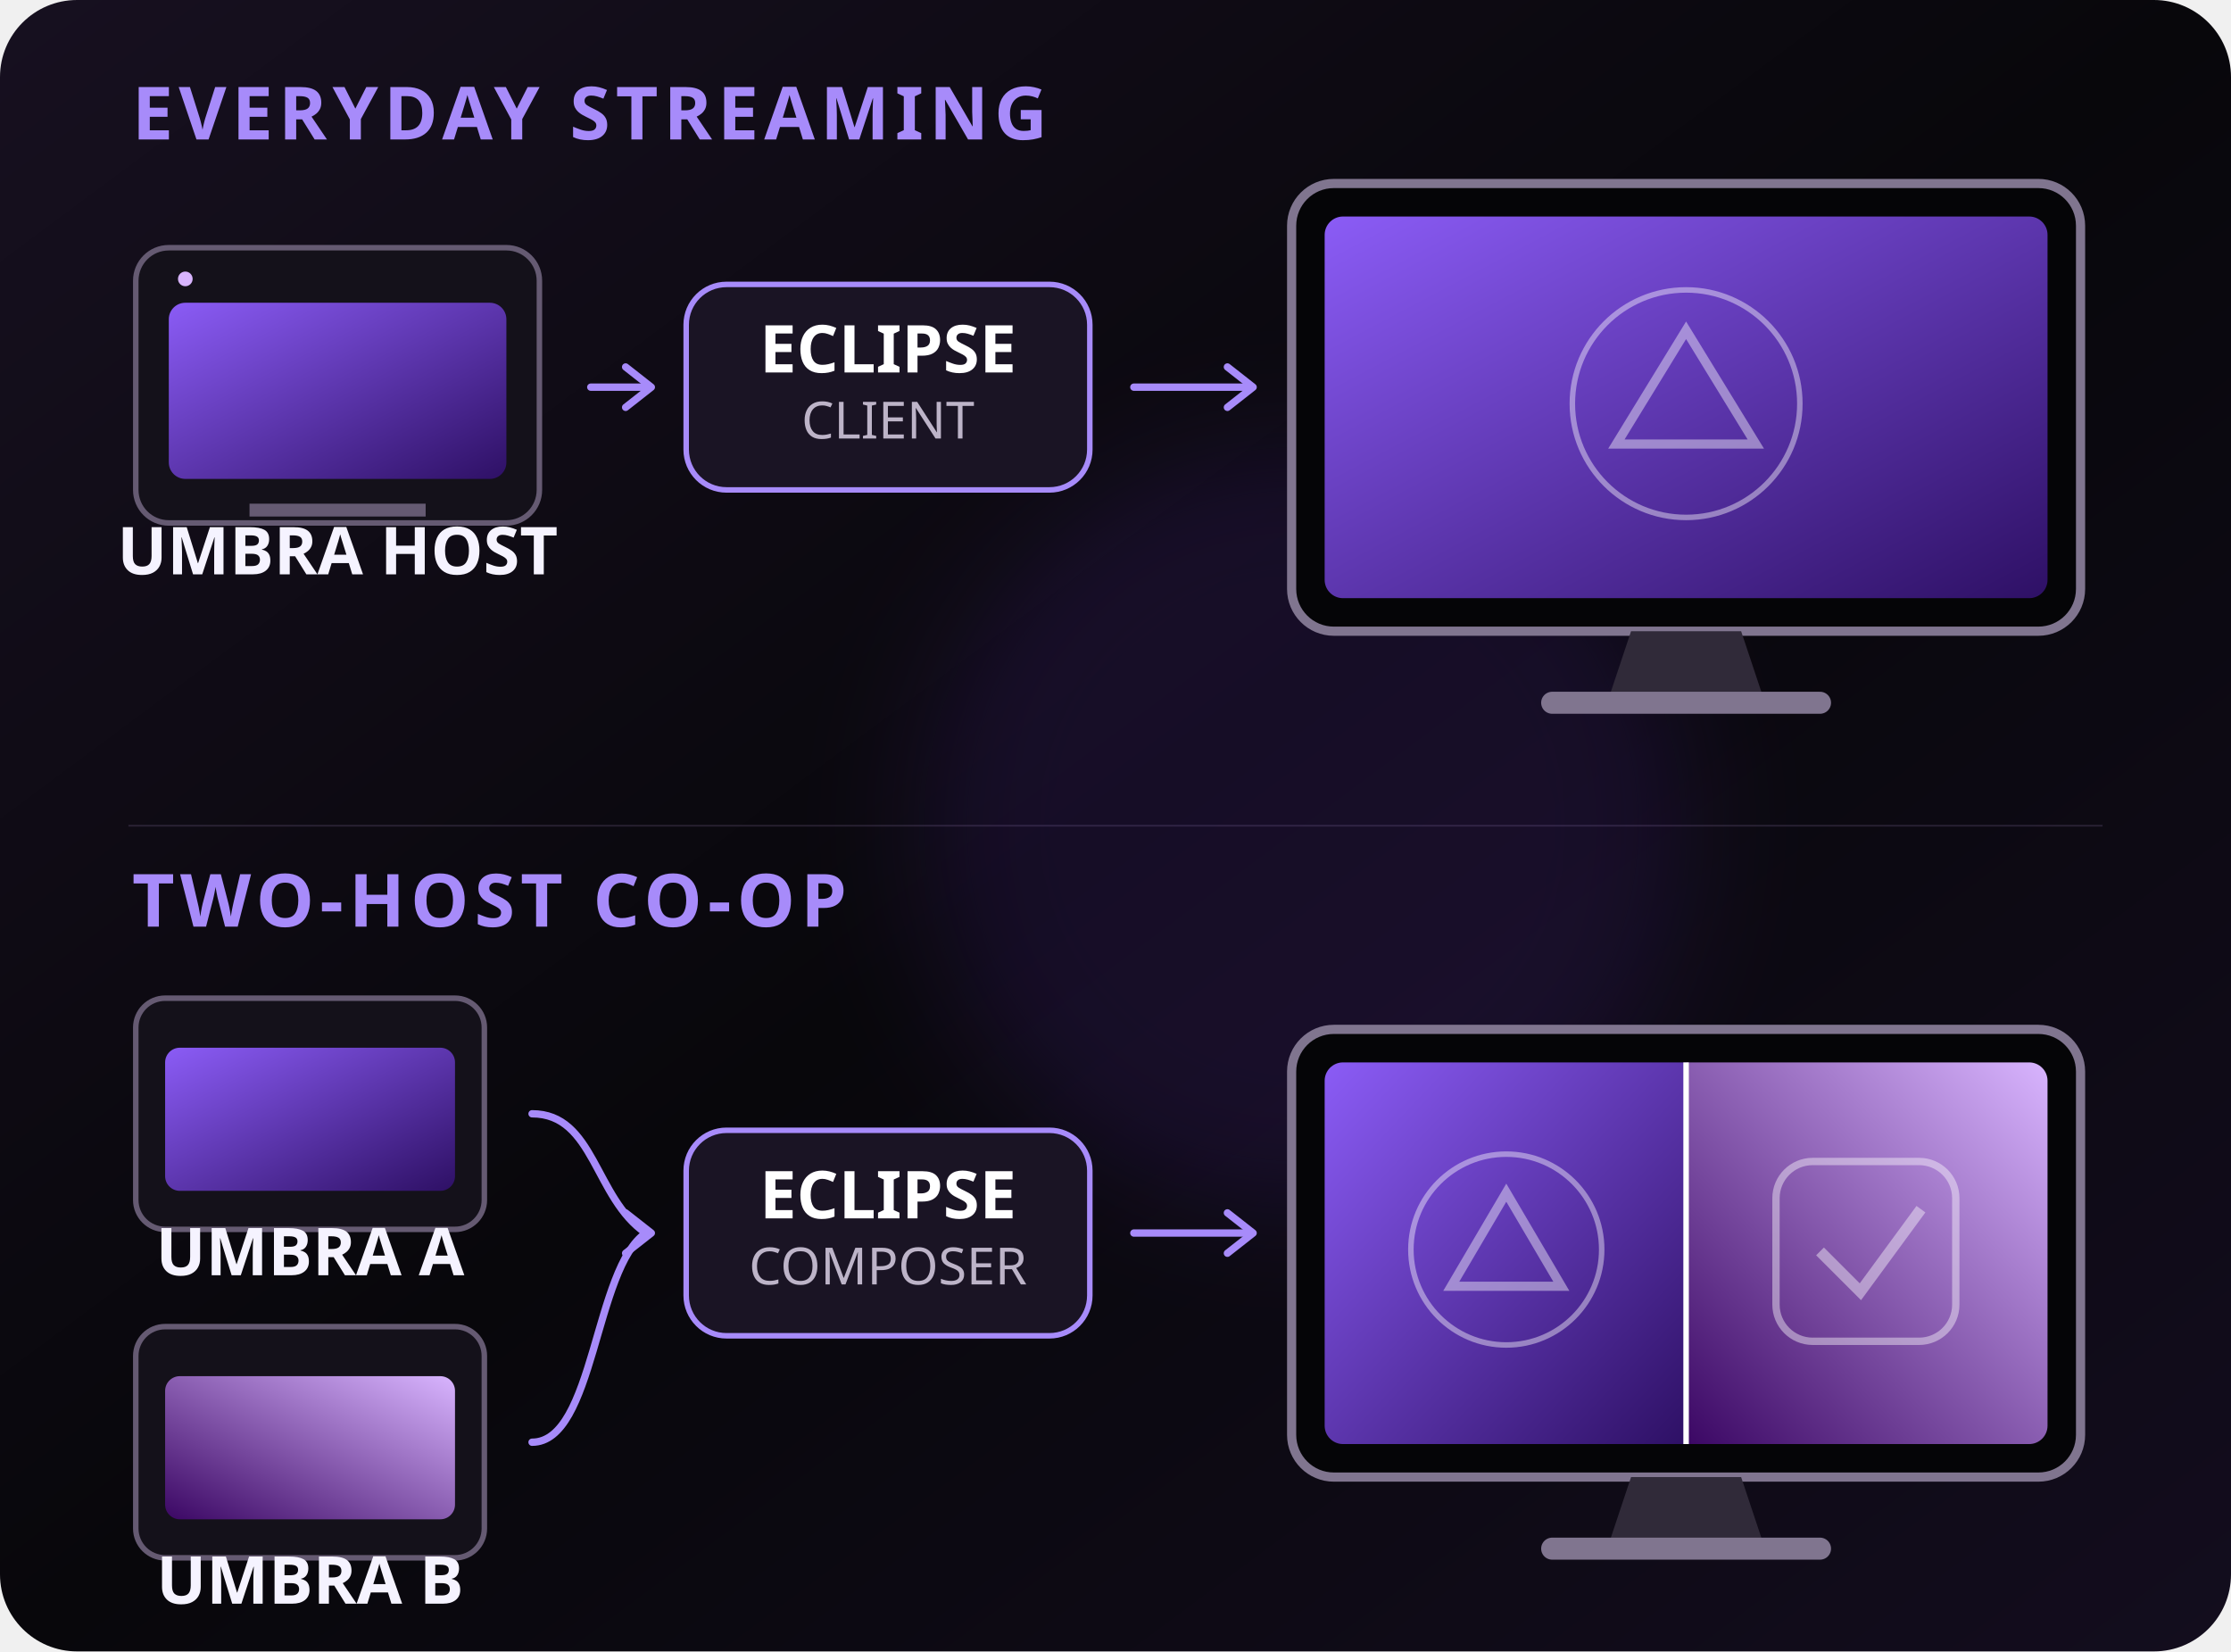
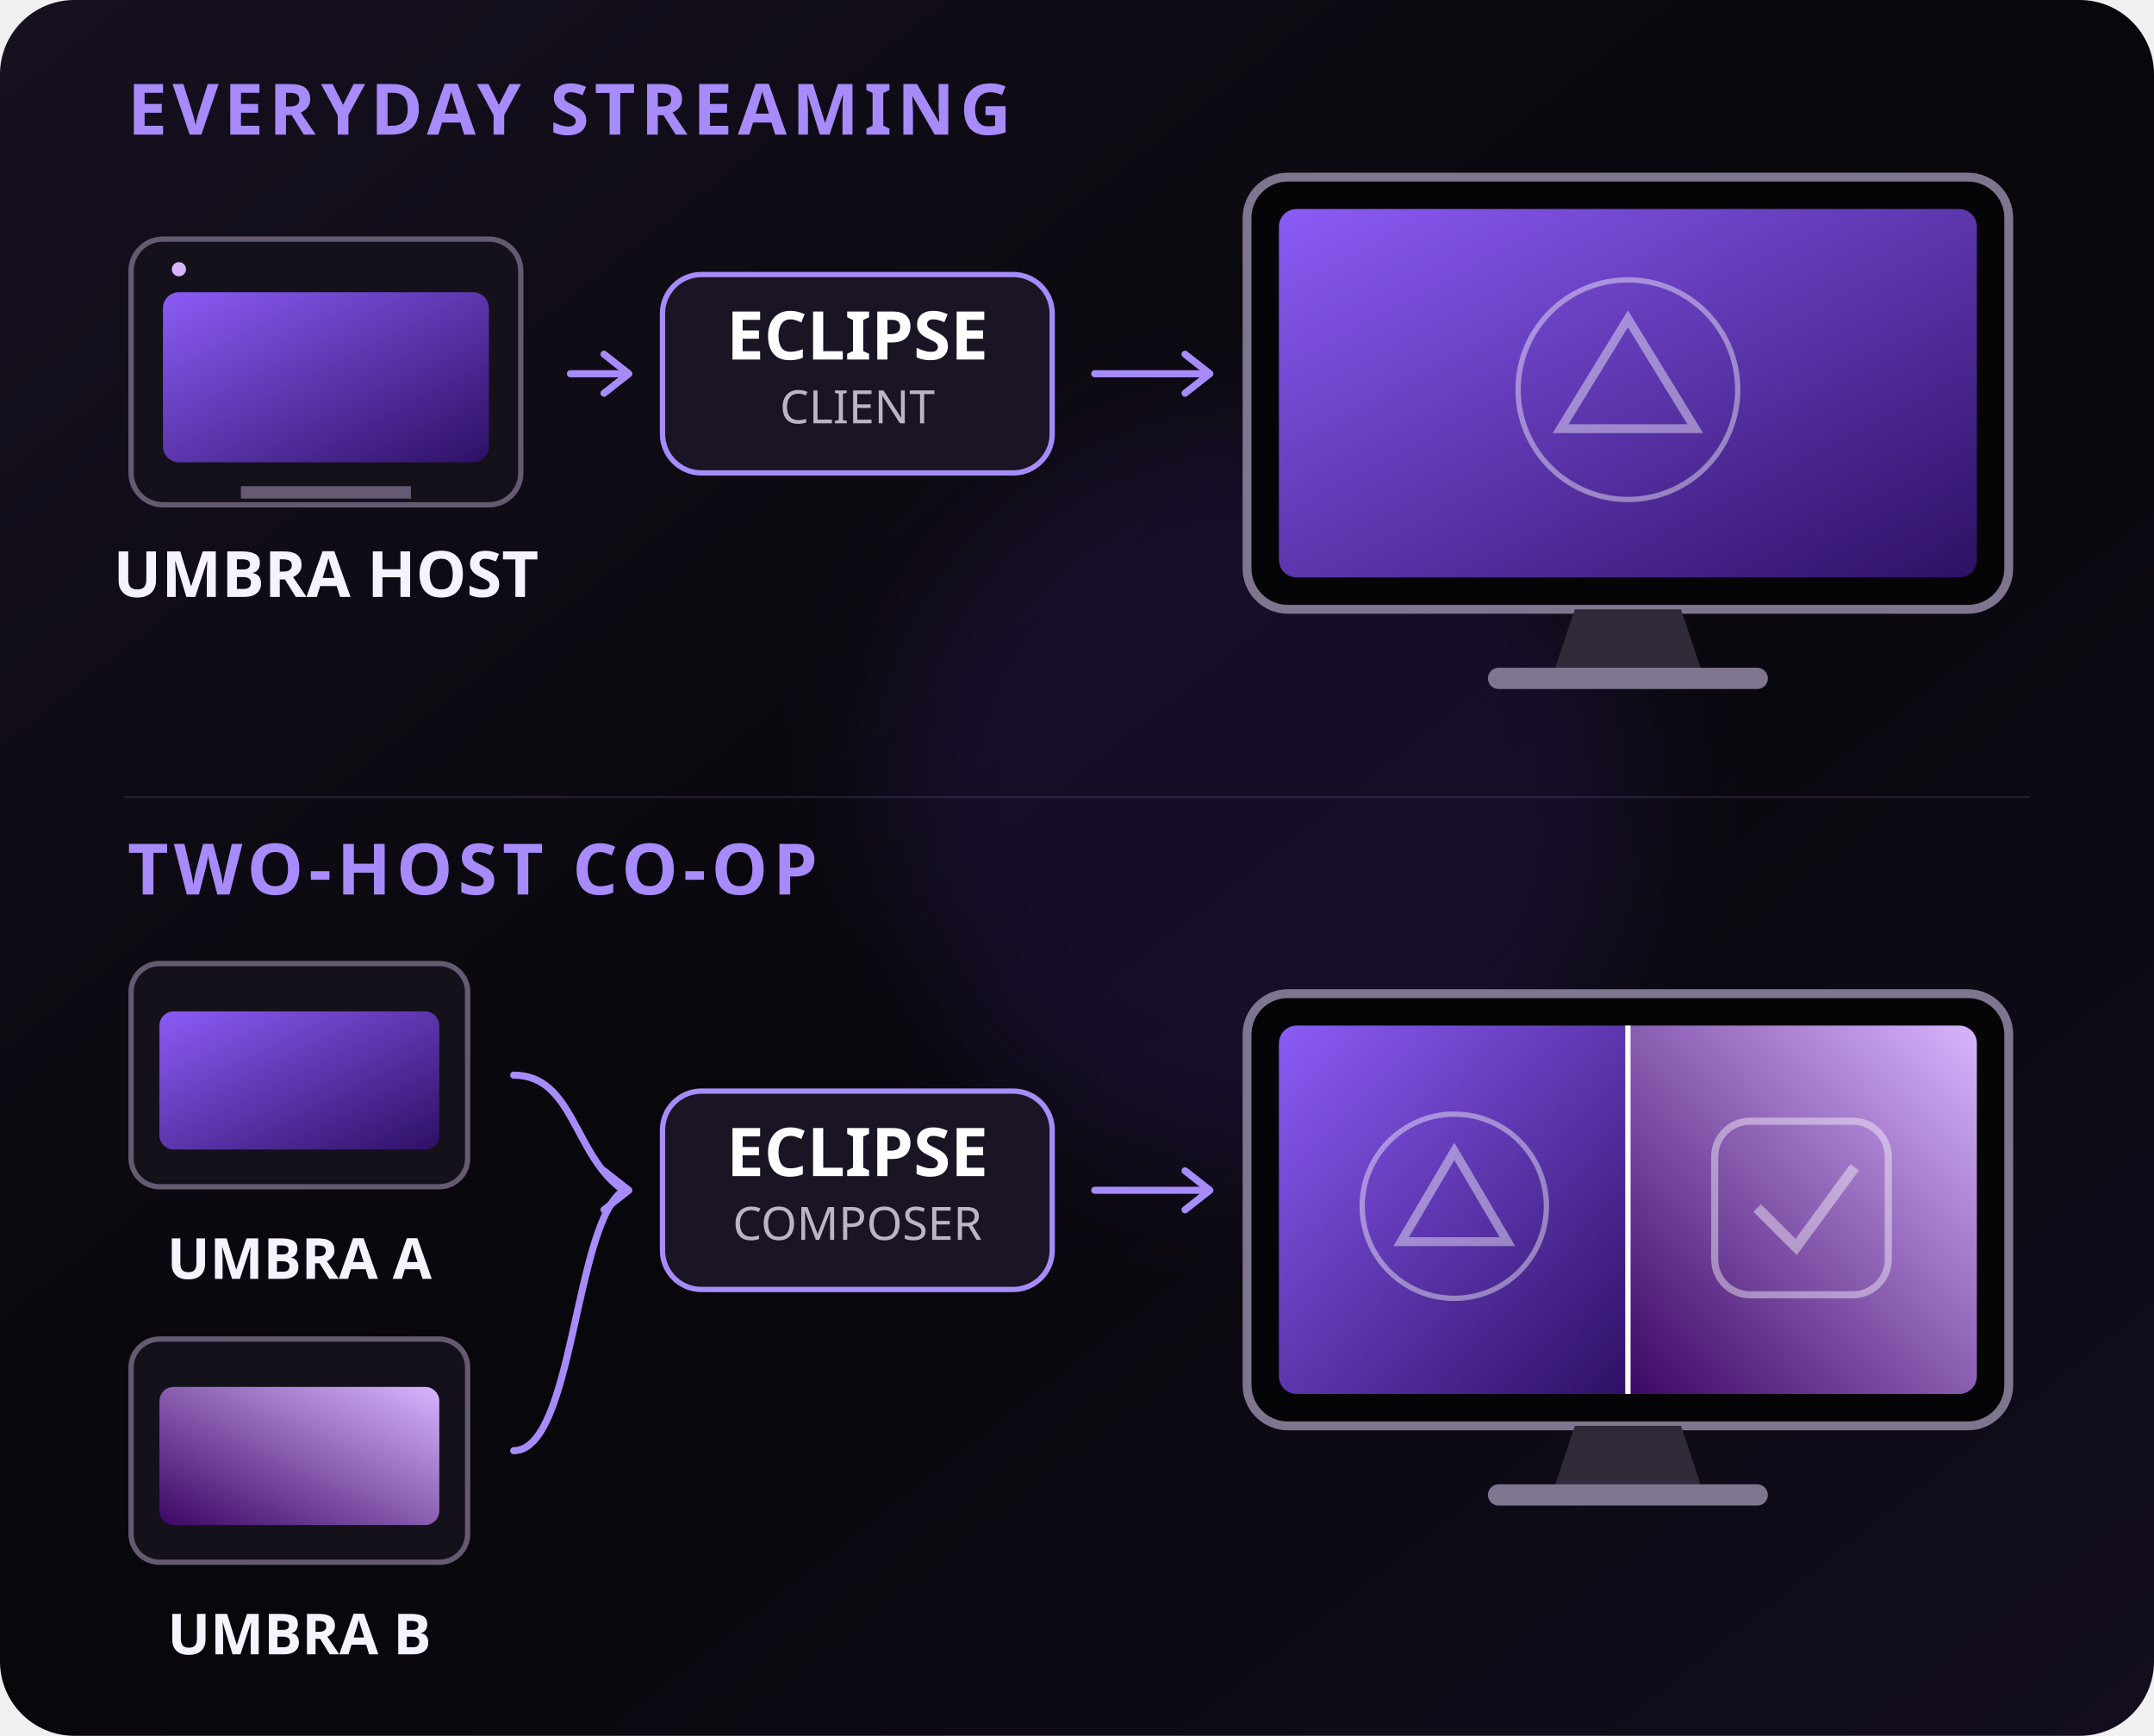
- <svg xmlns="http://www.w3.org/2000/svg" viewBox="0 0 1216 900" role="img" aria-labelledby="title desc">
+ <svg xmlns="http://www.w3.org/2000/svg" viewBox="0 0 1216 980" role="img" aria-labelledby="title desc">
  <defs>
    <linearGradient id="bg" x1="0" x2="1" y1="0" y2="1">
      <stop stop-color="#171020" />
      <stop offset=".5" stop-color="#08070b" />
      <stop offset="1" stop-color="#130d1e" />
    </linearGradient>
    <linearGradient id="a" x1="0" x2="1" y1="0" y2="1">
      <stop stop-color="#8b5cf6" />
      <stop offset="1" stop-color="#2e1065" />
    </linearGradient>
    <linearGradient id="b" x1="0" x2="1" y1="1" y2="0">
      <stop stop-color="#3b0764" />
      <stop offset="1" stop-color="#d8b4fe" />
    </linearGradient>
    <filter id="glow" x="-80%" y="-80%" width="260%" height="260%">
      <feGaussianBlur stdDeviation="32" />
    </filter>
  </defs>
-   <rect width="1216" height="900" rx="42" fill="url(#bg)" />
+   <rect width="1216" height="980" rx="42" fill="url(#bg)" />
  <circle cx="710" cy="450" r="210" fill="#7c3aed" opacity=".12" filter="url(#glow)" />
  <path d="M70 450H1146" stroke="#d8b4fe" stroke-opacity=".13" />
  <g font-family="ui-sans-serif,system-ui,sans-serif">
    <text x="72" y="76" fill="#a78bfa" font-size="40" font-weight="800" letter-spacing="3">EVERYDAY STREAMING</text>
    <text x="72" y="505" fill="#a78bfa" font-size="40" font-weight="800" letter-spacing="3">TWO-HOST CO-OP</text>
  </g>
  <g transform="translate(74 135)">
    <g>
      <rect width="220" height="150" rx="18" fill="#14111a" stroke="#655a72" stroke-width="3" />
      <rect x="18" y="30" width="184" height="96" rx="9" fill="url(#a)" />
      <circle cx="27" cy="17" r="4" fill="#d8b4fe" />
      <path d="M62 143h96" stroke="#655a72" stroke-width="7" />
-       <text x="110" y="178" fill="#f5f3ff" font-family="ui-sans-serif,system-ui,sans-serif" font-size="36" font-weight="800" text-anchor="middle">UMBRA HOST</text>
+       <text x="110" y="202" fill="#f5f3ff" font-family="ui-sans-serif,system-ui,sans-serif" font-size="36" font-weight="800" text-anchor="middle">UMBRA HOST</text>
    </g>
    <path d="M248 76H278" stroke="#a78bfa" stroke-width="4" stroke-linecap="round" />
    <path d="m267 65 14 11-14 11" fill="none" stroke="#a78bfa" stroke-width="4" stroke-linecap="round" stroke-linejoin="round" />
    <g transform="translate(300 20)">
      <rect width="220" height="112" rx="22" fill="#1a1424" stroke="#a78bfa" stroke-width="3" />
-       <text x="110" y="48" fill="#fff" font-family="ui-sans-serif,system-ui,sans-serif" font-size="36" font-weight="900" text-anchor="middle">ECLIPSE</text>
-       <text x="110" y="84" fill="#bdb4c8" font-family="ui-sans-serif,system-ui,sans-serif" font-size="28" text-anchor="middle">CLIENT</text>
+       <text x="110" y="48" fill="#fff" font-family="ui-sans-serif,system-ui,sans-serif" font-size="38" font-weight="900" text-anchor="middle">ECLIPSE</text>
+       <text x="110" y="84" fill="#bdb4c8" font-family="ui-sans-serif,system-ui,sans-serif" font-size="26" text-anchor="middle">CLIENT</text>
    </g>
    <path d="M544 76H606" stroke="#a78bfa" stroke-width="4" stroke-linecap="round" />
    <path d="m595 65 14 11-14 11" fill="none" stroke="#a78bfa" stroke-width="4" stroke-linecap="round" stroke-linejoin="round" />
    <g transform="translate(630 -35)">
      <rect width="430" height="244" rx="23" fill="#050507" stroke="#80758f" stroke-width="5" />
      <rect x="18" y="18" width="394" height="208" rx="10" fill="url(#a)" />
      <g fill="none" stroke="#fff" stroke-opacity=".42">
        <circle cx="215" cy="120" r="62" stroke-width="3" />
        <path d="m177 142 38-62 38 62Z" stroke-width="5" />
      </g>
      <path d="M185 244h60l13 39h-86l13-39Z" fill="#302a39" />
      <path d="M142 283h146" stroke="#80758f" stroke-width="12" stroke-linecap="round" />
    </g>
  </g>
  <g transform="translate(74 596)">
    <g transform="translate(0 -52)">
      <rect width="190" height="126" rx="16" fill="#14111a" stroke="#655a72" stroke-width="3" />
      <rect x="16" y="27" width="158" height="78" rx="8" fill="url(#a)" />
-       <text x="95" y="151" fill="#f5f3ff" font-family="ui-sans-serif,system-ui,sans-serif" font-size="36" font-weight="800" text-anchor="middle">UMBRA A</text>
+       <text x="95" y="178" fill="#f5f3ff" font-family="ui-sans-serif,system-ui,sans-serif" font-size="32" font-weight="800" text-anchor="middle">UMBRA A</text>
    </g>
-     <g transform="translate(0 127)">
+     <g transform="translate(0 160)">
      <rect width="190" height="126" rx="16" fill="#14111a" stroke="#655a72" stroke-width="3" />
      <rect x="16" y="27" width="158" height="78" rx="8" fill="url(#b)" />
-       <text x="95" y="151" fill="#f5f3ff" font-family="ui-sans-serif,system-ui,sans-serif" font-size="36" font-weight="800" text-anchor="middle">UMBRA B</text>
+       <text x="95" y="178" fill="#f5f3ff" font-family="ui-sans-serif,system-ui,sans-serif" font-size="32" font-weight="800" text-anchor="middle">UMBRA B</text>
    </g>
-     <path d="M216 11C250 11 250 57 278 76M216 190C250 190 250 95 278 76" fill="none" stroke="#a78bfa" stroke-width="4" stroke-linecap="round" />
+     <path d="M216 11C250 11 250 57 278 76M216 223C250 223 250 95 278 76" fill="none" stroke="#a78bfa" stroke-width="4" stroke-linecap="round" />
    <path d="m267 65 14 11-14 11" fill="none" stroke="#a78bfa" stroke-width="4" stroke-linecap="round" stroke-linejoin="round" />
    <g transform="translate(300 20)">
      <rect width="220" height="112" rx="22" fill="#1a1424" stroke="#a78bfa" stroke-width="3" />
-       <text x="110" y="48" fill="#fff" font-family="ui-sans-serif,system-ui,sans-serif" font-size="36" font-weight="900" text-anchor="middle">ECLIPSE</text>
-       <text x="110" y="84" fill="#bdb4c8" font-family="ui-sans-serif,system-ui,sans-serif" font-size="28" text-anchor="middle">COMPOSER</text>
+       <text x="110" y="48" fill="#fff" font-family="ui-sans-serif,system-ui,sans-serif" font-size="38" font-weight="900" text-anchor="middle">ECLIPSE</text>
+       <text x="110" y="84" fill="#bdb4c8" font-family="ui-sans-serif,system-ui,sans-serif" font-size="26" text-anchor="middle">COMPOSER</text>
    </g>
    <path d="M544 76H606" stroke="#a78bfa" stroke-width="4" stroke-linecap="round" />
    <path d="m595 65 14 11-14 11" fill="none" stroke="#a78bfa" stroke-width="4" stroke-linecap="round" stroke-linejoin="round" />
    <g transform="translate(630 -35)">
      <rect width="430" height="244" rx="23" fill="#050507" stroke="#80758f" stroke-width="5" />
      <clipPath id="screen">
        <rect x="18" y="18" width="394" height="208" rx="10" />
      </clipPath>
      <g clip-path="url(#screen)">
        <rect x="18" y="18" width="197" height="208" fill="url(#a)" />
        <rect x="215" y="18" width="197" height="208" fill="url(#b)" />
        <path d="M215 18v208" stroke="#fff" stroke-width="3" />
        <g fill="none" stroke="#fff" stroke-opacity=".42">
          <circle cx="117" cy="120" r="52" stroke-width="3" />
          <path d="m87 140 30-51 30 51Z" stroke-width="5" />
          <rect x="264" y="72" width="98" height="98" rx="20" stroke-width="4" />
          <path d="m288 121 22 22 33-45" stroke-width="6" />
        </g>
      </g>
      <path d="M185 244h60l13 39h-86l13-39Z" fill="#302a39" />
      <path d="M142 283h146" stroke="#80758f" stroke-width="12" stroke-linecap="round" />
    </g>
  </g>
</svg>
